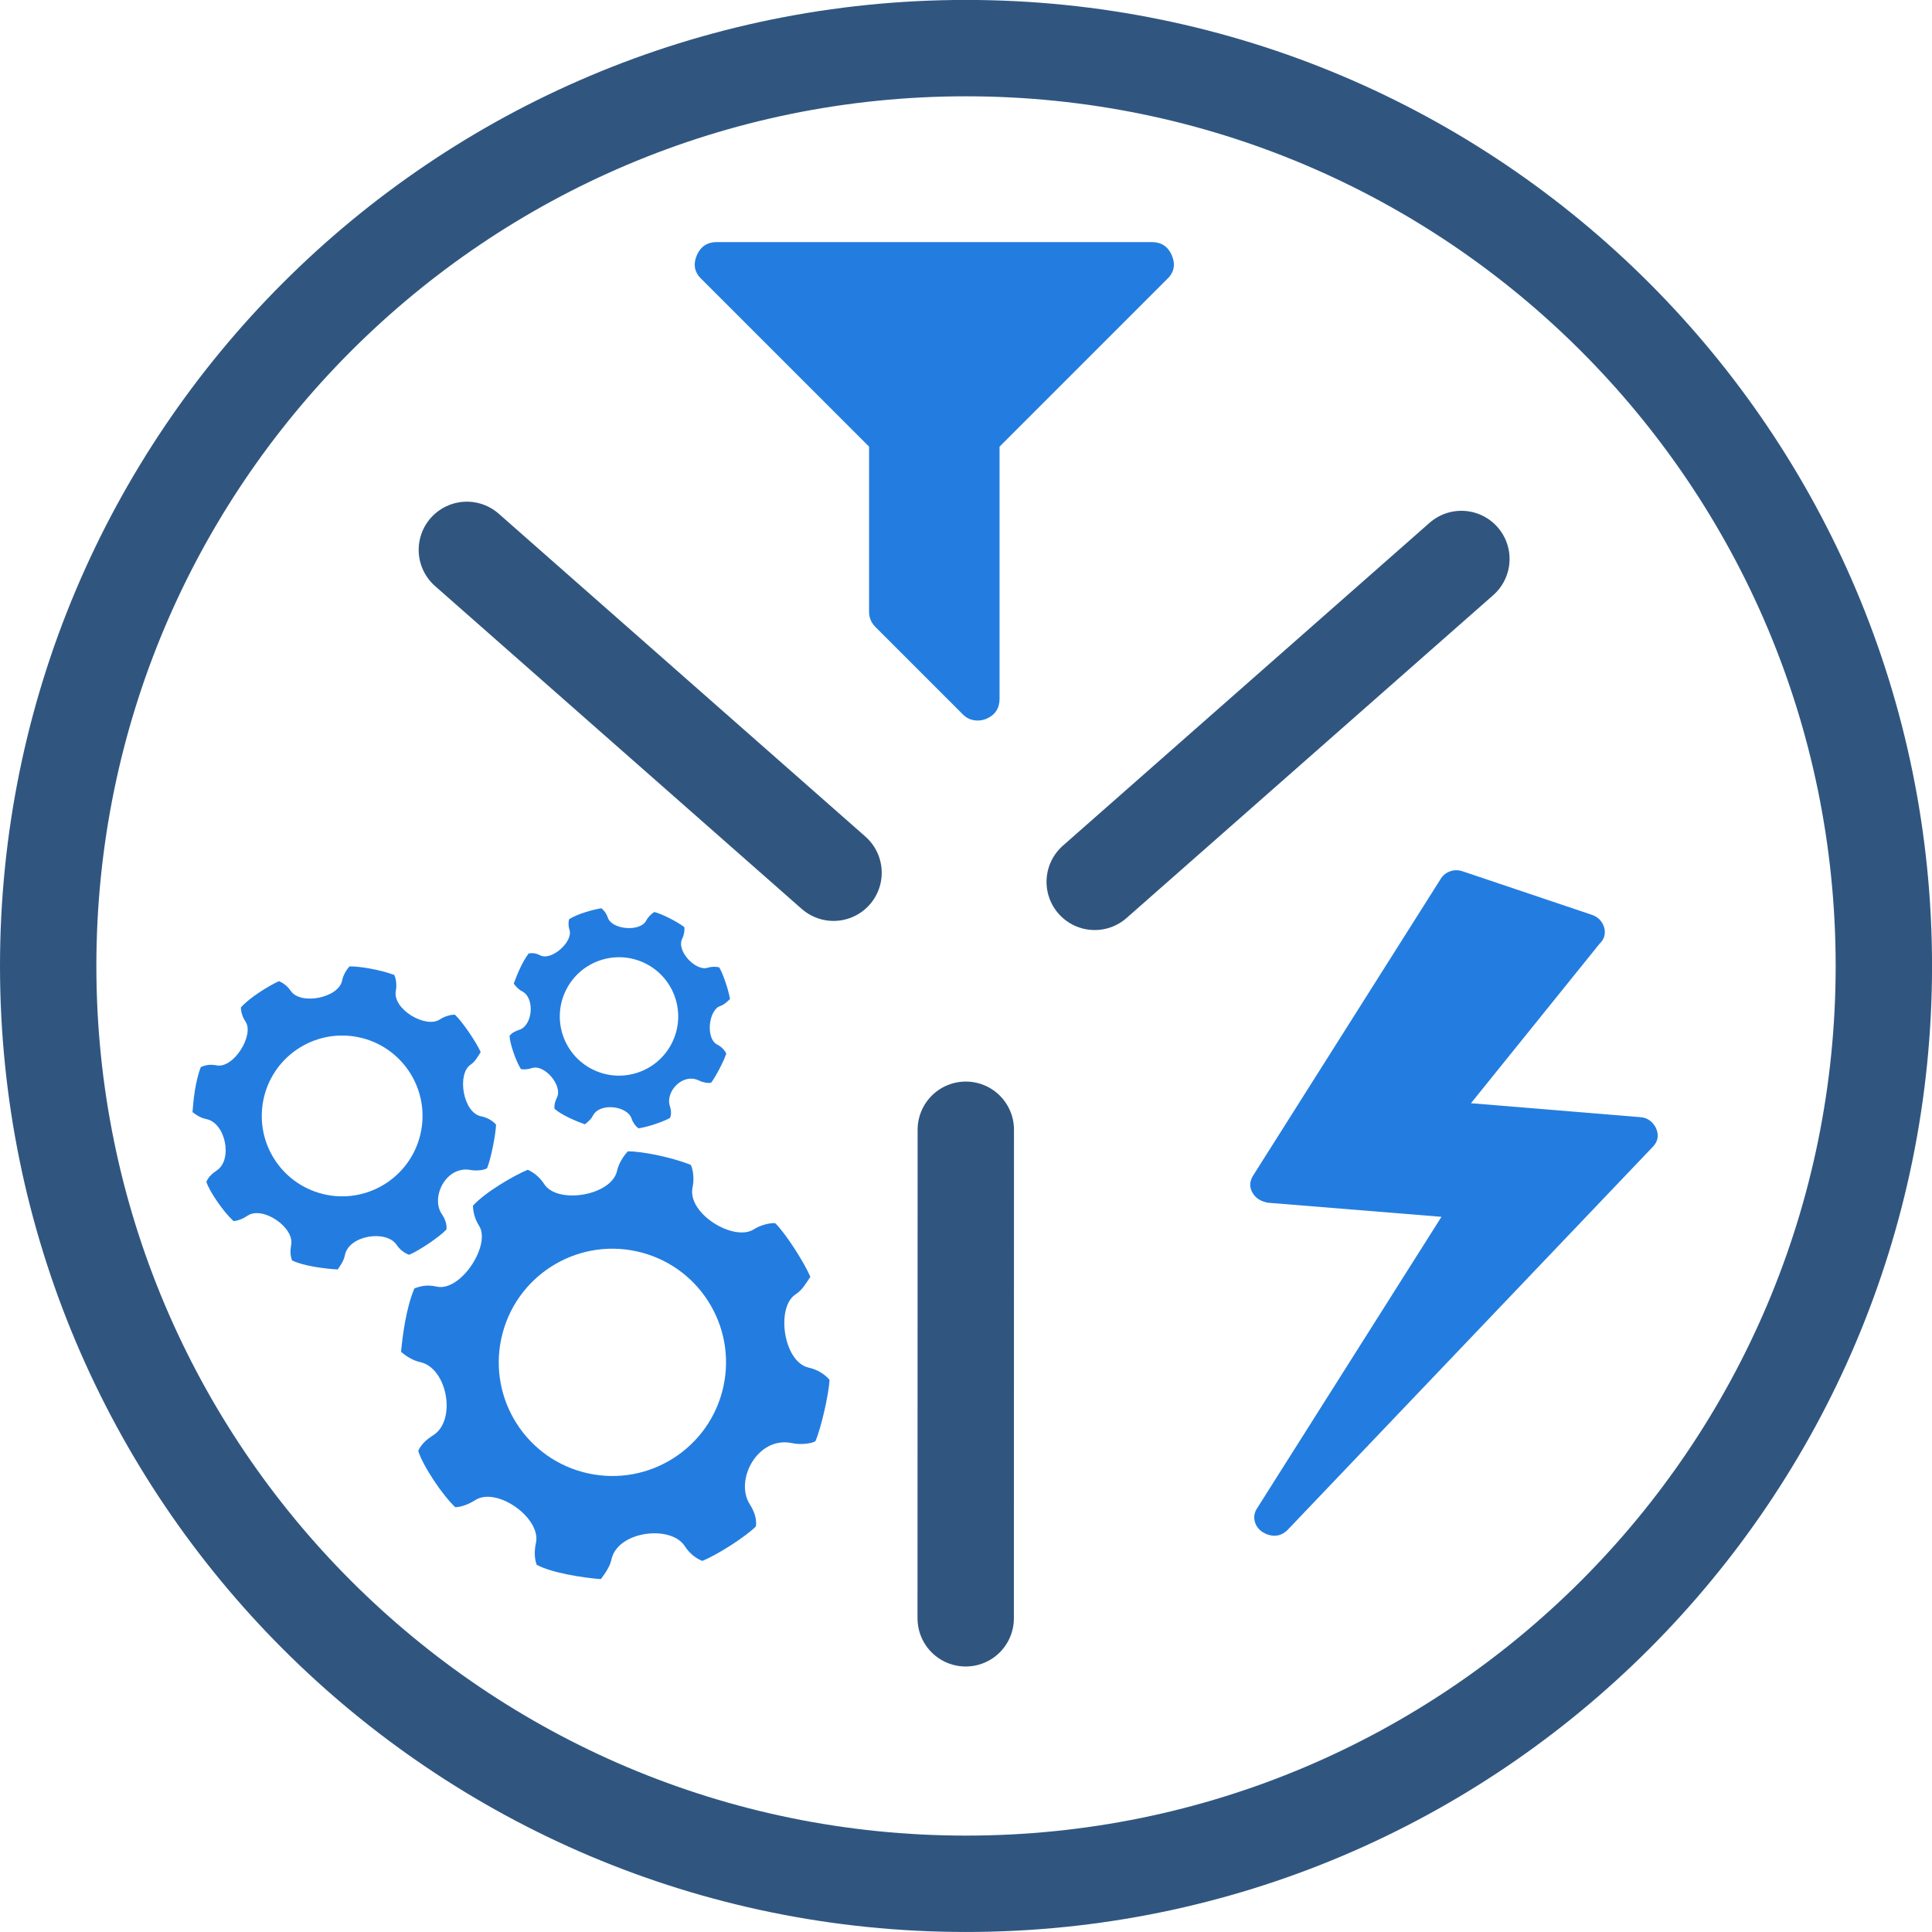
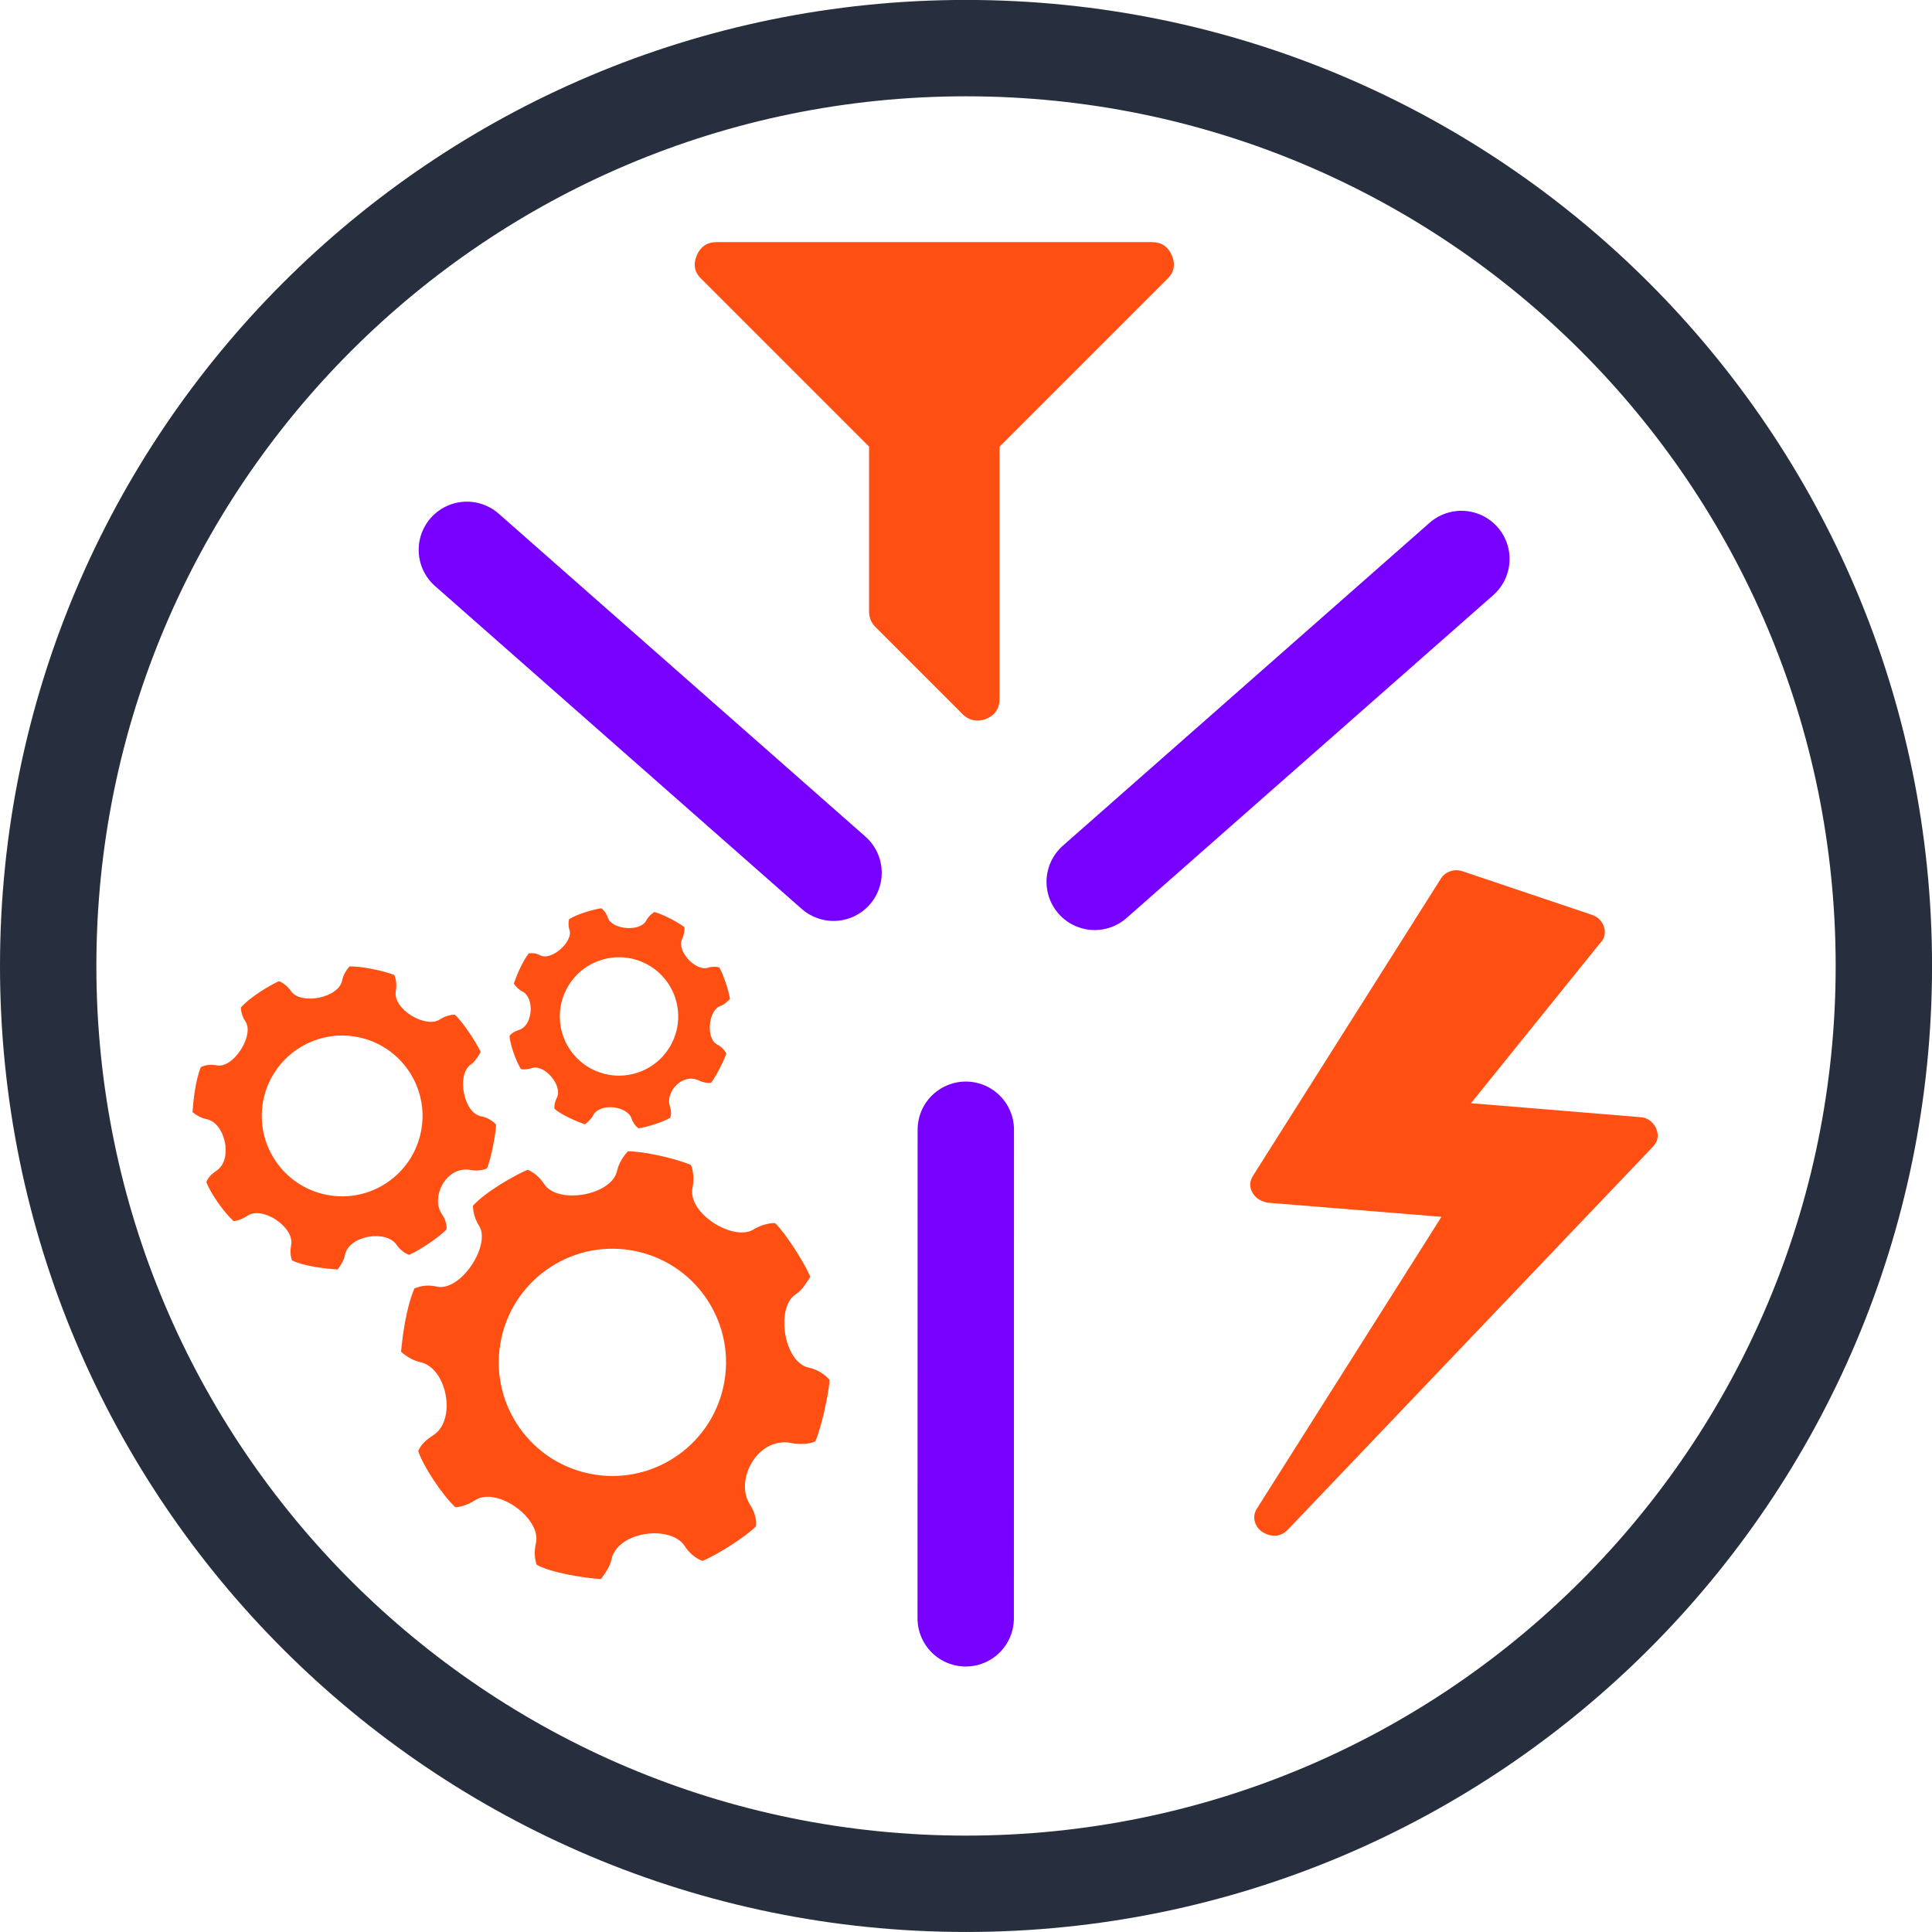
- <svg xmlns="http://www.w3.org/2000/svg" height="84.868mm" width="84.868mm" version="1.1" viewBox="0 0 300.714 300.714">
-   <g transform="translate(-138.21 -290.58)">
-     <circle stroke-linejoin="round" stroke-width="15" stroke-linecap="round" stroke="#305680" cy="440.93" cx="288.57" r="142.86" fill="none" />
-     <g fill="#237de0">
-       <g transform="matrix(.052891 0 0 -.052891 246.4 395.96)">
-         <path d="m1403 1241q17-41-14-70l-493-493v-742q0-42-39-59-13-5-25-5-27 0-45 19l-256 256q-19 19-19 45v486l-493 493q-31 29-14 70 17 39 59 39h1280q42 0 59-39z" fill="#237de0" />
+ <svg xmlns="http://www.w3.org/2000/svg" height="84.868mm" width="84.868mm" version="1.1" viewBox="0 0 300.714 300.714" id="svg1597">
+   <defs id="defs1601" />
+   <g transform="translate(-138.21,-290.58)" id="g1595">
+     <circle stroke-linejoin="round" stroke-width="15" stroke-linecap="round" stroke="#305680" cy="440.93" cx="288.57" fill="none" id="circle1567" style="stroke:#272e3d;stroke-opacity:1" r="142.86" />
+     <g fill="#237de0" id="g1585">
+       <g transform="matrix(0.052891,0,0,-0.052891,246.4,395.96)" id="g1571">
+         <path d="m 1403,1241 q 17,-41 -14,-70 L 896,678 V -64 q 0,-42 -39,-59 -13,-5 -25,-5 -27,0 -45,19 L 531,147 q -19,19 -19,45 V 678 L 19,1171 q -31,29 -14,70 17,39 59,39 h 1280 q 42,0 59,-39 z" fill="#237de0" id="path1569" style="fill:#ff4f12;fill-opacity:1" />
      </g>
-       <g fill-rule="evenodd" transform="matrix(-.74014 -.38191 -.38191 .74014 574.91 534.49)" clip-rule="evenodd">
-         <path d="m417.45 156.43c-4.448-1.192-5.457-11.623-1.807-13.729 1.196-0.693 2.124-1.677 2.737-2.811-0.949-3.461-4.188-8.447-6.015-10.665-1.336-0.062-2.701 0.243-3.945 0.961-3.981 2.3-12.21-3.852-10.984-8.43 0.383-1.431 0.181-3.165-0.131-4.179-2.262-1.17-7.62-2.744-11.599-3.134-0.857 0.624-1.839 2.133-2.222 3.573-1.298 4.841-11.571 5.545-13.775 1.729-0.736-1.275-2.09-2.462-3.027-2.853-2.574 0.78-8.168 4.023-10.43 5.895 0.156 1.326 0.186 2.866 0.947 4.181 2.202 3.816-3.761 12.303-8.47 11.041-1.549-0.414-3.175-0.296-4.501 0.249-1.093 2.419-2.746 8.8-2.902 11.374 0.312 0.702 2.175 1.935 3.664 2.333 6.41 1.718 6.46 11.118 1.816 13.799-1.312 0.758-2.435 1.81-2.903 3.137 0.78 2.496 3.915 7.984 5.943 10.324 1.326 0.155 2.866-0.185 4.182-0.946 4.147-2.396 12.441 3.239 11.04 8.472-0.364 1.362-0.163 2.795 0.071 4.2 3.121 1.326 8.766 3.192 11.887 3.114 1.014-0.936 1.639-2.241 1.996-3.573 1.227-4.581 11.358-6.042 13.752-1.895 0.669 1.159 1.605 2.26 2.697 2.884 3.276-0.936 9.035-4.159 10.988-6.187 0.076-1.482-0.481-2.719-1.175-3.922-2.588-4.478 3.457-12.319 8.427-10.986 1.361 0.363 2.843 0.241 4.092-0.071 1.092-2.731 2.902-7.61 3.213-11.666-1.092-1.248-2.128-1.834-3.565-2.219zm-15.145 3.026c-3.034 11.33-14.677 18.051-26.005 15.016-11.327-3.036-18.048-14.682-15.013-26.011 3.035-11.329 14.678-18.051 26.004-15.015 11.327 3.035 18.049 14.679 15.014 26.01z" />
-         <path d="m428.65 92.547c-2.399-0.022-4.266-5.153-2.7-6.691 0.513-0.506 0.853-1.122 1.014-1.774-0.929-1.622-3.213-3.716-4.423-4.597-0.682 0.143-1.331 0.474-1.865 0.999-1.709 1.679-6.661-0.353-6.639-2.822 0.007-0.772-0.321-1.62-0.611-2.091-1.294-0.296-4.201-0.392-6.259-0.07-0.351 0.426-0.65 1.315-0.656 2.091-0.025 2.611-5.115 4.304-6.724 2.666-0.537-0.547-1.375-0.97-1.898-1.045-1.197 0.729-3.596 3.093-4.494 4.332 0.251 0.649 0.467 1.422 1.022 1.986 1.608 1.639-0.295 6.696-2.835 6.673-0.835-0.007-1.64 0.264-2.238 0.712-0.236 1.363-0.239 4.797 0.017 6.116 0.249 0.314 1.349 0.693 2.152 0.7 3.457 0.032 4.707 4.767 2.713 6.724-0.563 0.553-0.993 1.23-1.056 1.96 0.719 1.157 3.015 3.518 4.343 4.434 0.689-0.094 1.422-0.467 1.987-1.022 1.78-1.749 6.698 0.014 6.672 2.836-0.006 0.734 0.282 1.431 0.583 2.109 1.747 0.263 4.838 0.469 6.402 0.023 0.389-0.604 0.535-1.344 0.541-2.062 0.023-2.471 4.943-4.527 6.691-2.747 0.488 0.498 1.104 0.931 1.736 1.104 1.531-0.899 4.016-3.275 4.737-4.552-0.154-0.757-0.597-1.309-1.103-1.826-1.888-1.922 0.14-6.665 2.821-6.64 0.734 0.006 1.466-0.249 2.055-0.569 0.195-1.52 0.473-4.217 0.102-6.303-0.713-0.487-1.312-0.648-2.088-0.655zm-7.246 3.499c-0.055 6.111-5.053 11.017-11.163 10.961-6.109-0.057-11.016-5.056-10.961-11.166 0.056-6.11 5.054-11.017 11.163-10.961 6.109 0.056 11.017 5.055 10.961 11.166z" />
-         <path d="m472.97 138.55c-3.126-0.919-3.66-8.314-1.043-9.741 0.858-0.47 1.531-1.15 1.984-1.941-0.612-2.464-2.817-6.046-4.072-7.646-0.944-0.067-1.915 0.126-2.806 0.612-2.855 1.558-8.569-2.933-7.624-6.15 0.296-1.005 0.182-2.236-0.021-2.958-1.58-0.866-5.343-2.071-8.15-2.415-0.617 0.427-1.337 1.477-1.633 2.489-1.001 3.402-8.279 3.724-9.772 0.987-0.498-0.914-1.436-1.777-2.092-2.07-1.834 0.508-5.846 2.705-7.478 3.991 0.088 0.941 0.083 2.031 0.598 2.974 1.492 2.737-2.871 8.637-6.18 7.664-1.089-0.32-2.24-0.264-3.188 0.099-0.814 1.692-2.093 6.177-2.247 7.995 0.209 0.502 1.505 1.406 2.552 1.713 4.504 1.325 4.379 7.974 1.048 9.79-0.941 0.514-1.753 1.238-2.107 2.169 0.509 1.779 2.632 5.713 4.027 7.404 0.935 0.133 2.03-0.082 2.974-0.597 2.974-1.624 8.744 2.503 7.663 6.181-0.281 0.957-0.163 1.974-0.022 2.971 2.184 0.991 6.145 2.407 8.354 2.405 0.733-0.645 1.198-1.557 1.472-2.493 0.946-3.219 8.137-4.079 9.759-1.105 0.453 0.832 1.097 1.626 1.858 2.086 2.333-0.606 6.462-2.787 7.877-4.188 0.08-1.046-0.294-1.931-0.764-2.794-1.754-3.211 2.656-8.653 6.148-7.626 0.956 0.28 2.007 0.219 2.895 0.02 0.819-1.913 2.183-5.332 2.472-8.196-0.751-0.901-1.474-1.333-2.484-1.631zm-10.763 1.881c-2.34 7.961-10.689 12.516-18.649 10.176-7.959-2.341-12.513-10.692-10.173-18.653 2.34-7.961 10.69-12.516 18.649-10.175 7.96 2.341 12.515 10.691 10.174 18.653z" />
+       <g fill-rule="evenodd" transform="matrix(-0.74014,-0.38191,-0.38191,0.74014,574.91,534.49)" clip-rule="evenodd" id="g1579">
+         <path d="m 417.45,156.43 c -4.448,-1.192 -5.457,-11.623 -1.807,-13.729 1.196,-0.693 2.124,-1.677 2.737,-2.811 -0.949,-3.461 -4.188,-8.447 -6.015,-10.665 -1.336,-0.062 -2.701,0.243 -3.945,0.961 -3.981,2.3 -12.21,-3.852 -10.984,-8.43 0.383,-1.431 0.181,-3.165 -0.131,-4.179 -2.262,-1.17 -7.62,-2.744 -11.599,-3.134 -0.857,0.624 -1.839,2.133 -2.222,3.573 -1.298,4.841 -11.571,5.545 -13.775,1.729 -0.736,-1.275 -2.09,-2.462 -3.027,-2.853 -2.574,0.78 -8.168,4.023 -10.43,5.895 0.156,1.326 0.186,2.866 0.947,4.181 2.202,3.816 -3.761,12.303 -8.47,11.041 -1.549,-0.414 -3.175,-0.296 -4.501,0.249 -1.093,2.419 -2.746,8.8 -2.902,11.374 0.312,0.702 2.175,1.935 3.664,2.333 6.41,1.718 6.46,11.118 1.816,13.799 -1.312,0.758 -2.435,1.81 -2.903,3.137 0.78,2.496 3.915,7.984 5.943,10.324 1.326,0.155 2.866,-0.185 4.182,-0.946 4.147,-2.396 12.441,3.239 11.04,8.472 -0.364,1.362 -0.163,2.795 0.071,4.2 3.121,1.326 8.766,3.192 11.887,3.114 1.014,-0.936 1.639,-2.241 1.996,-3.573 1.227,-4.581 11.358,-6.042 13.752,-1.895 0.669,1.159 1.605,2.26 2.697,2.884 3.276,-0.936 9.035,-4.159 10.988,-6.187 0.076,-1.482 -0.481,-2.719 -1.175,-3.922 -2.588,-4.478 3.457,-12.319 8.427,-10.986 1.361,0.363 2.843,0.241 4.092,-0.071 1.092,-2.731 2.902,-7.61 3.213,-11.666 -1.092,-1.248 -2.128,-1.834 -3.565,-2.219 z m -15.145,3.026 c -3.034,11.33 -14.677,18.051 -26.005,15.016 -11.327,-3.036 -18.048,-14.682 -15.013,-26.011 3.035,-11.329 14.678,-18.051 26.004,-15.015 11.327,3.035 18.049,14.679 15.014,26.01 z" id="path1573" style="fill:#ff4f12;fill-opacity:1" />
+         <path d="m 428.65,92.547 c -2.399,-0.022 -4.266,-5.153 -2.7,-6.691 0.513,-0.506 0.853,-1.122 1.014,-1.774 -0.929,-1.622 -3.213,-3.716 -4.423,-4.597 -0.682,0.143 -1.331,0.474 -1.865,0.999 -1.709,1.679 -6.661,-0.353 -6.639,-2.822 0.007,-0.772 -0.321,-1.62 -0.611,-2.091 -1.294,-0.296 -4.201,-0.392 -6.259,-0.07 -0.351,0.426 -0.65,1.315 -0.656,2.091 -0.025,2.611 -5.115,4.304 -6.724,2.666 -0.537,-0.547 -1.375,-0.97 -1.898,-1.045 -1.197,0.729 -3.596,3.093 -4.494,4.332 0.251,0.649 0.467,1.422 1.022,1.986 1.608,1.639 -0.295,6.696 -2.835,6.673 -0.835,-0.007 -1.64,0.264 -2.238,0.712 -0.236,1.363 -0.239,4.797 0.017,6.116 0.249,0.314 1.349,0.693 2.152,0.7 3.457,0.032 4.707,4.767 2.713,6.724 -0.563,0.553 -0.993,1.23 -1.056,1.96 0.719,1.157 3.015,3.518 4.343,4.434 0.689,-0.094 1.422,-0.467 1.987,-1.022 1.78,-1.749 6.698,0.014 6.672,2.836 -0.006,0.734 0.282,1.431 0.583,2.109 1.747,0.263 4.838,0.469 6.402,0.023 0.389,-0.604 0.535,-1.344 0.541,-2.062 0.023,-2.471 4.943,-4.527 6.691,-2.747 0.488,0.498 1.104,0.931 1.736,1.104 1.531,-0.899 4.016,-3.275 4.737,-4.552 -0.154,-0.757 -0.597,-1.309 -1.103,-1.826 -1.888,-1.922 0.14,-6.665 2.821,-6.64 0.734,0.006 1.466,-0.249 2.055,-0.569 0.195,-1.52 0.473,-4.217 0.102,-6.303 -0.713,-0.487 -1.312,-0.648 -2.088,-0.655 z m -7.246,3.499 c -0.055,6.111 -5.053,11.017 -11.163,10.961 -6.109,-0.057 -11.016,-5.056 -10.961,-11.166 0.056,-6.11 5.054,-11.017 11.163,-10.961 6.109,0.056 11.017,5.055 10.961,11.166 z" id="path1575" style="fill:#ff4f12;fill-opacity:1" />
+         <path d="m 472.97,138.55 c -3.126,-0.919 -3.66,-8.314 -1.043,-9.741 0.858,-0.47 1.531,-1.15 1.984,-1.941 -0.612,-2.464 -2.817,-6.046 -4.072,-7.646 -0.944,-0.067 -1.915,0.126 -2.806,0.612 -2.855,1.558 -8.569,-2.933 -7.624,-6.15 0.296,-1.005 0.182,-2.236 -0.021,-2.958 -1.58,-0.866 -5.343,-2.071 -8.15,-2.415 -0.617,0.427 -1.337,1.477 -1.633,2.489 -1.001,3.402 -8.279,3.724 -9.772,0.987 -0.498,-0.914 -1.436,-1.777 -2.092,-2.07 -1.834,0.508 -5.846,2.705 -7.478,3.991 0.088,0.941 0.083,2.031 0.598,2.974 1.492,2.737 -2.871,8.637 -6.18,7.664 -1.089,-0.32 -2.24,-0.264 -3.188,0.099 -0.814,1.692 -2.093,6.177 -2.247,7.995 0.209,0.502 1.505,1.406 2.552,1.713 4.504,1.325 4.379,7.974 1.048,9.79 -0.941,0.514 -1.753,1.238 -2.107,2.169 0.509,1.779 2.632,5.713 4.027,7.404 0.935,0.133 2.03,-0.082 2.974,-0.597 2.974,-1.624 8.744,2.503 7.663,6.181 -0.281,0.957 -0.163,1.974 -0.022,2.971 2.184,0.991 6.145,2.407 8.354,2.405 0.733,-0.645 1.198,-1.557 1.472,-2.493 0.946,-3.219 8.137,-4.079 9.759,-1.105 0.453,0.832 1.097,1.626 1.858,2.086 2.333,-0.606 6.462,-2.787 7.877,-4.188 0.08,-1.046 -0.294,-1.931 -0.764,-2.794 -1.754,-3.211 2.656,-8.653 6.148,-7.626 0.956,0.28 2.007,0.219 2.895,0.02 0.819,-1.913 2.183,-5.332 2.472,-8.196 -0.751,-0.901 -1.474,-1.333 -2.484,-1.631 z m -10.763,1.881 c -2.34,7.961 -10.689,12.516 -18.649,10.176 -7.959,-2.341 -12.513,-10.692 -10.173,-18.653 2.34,-7.961 10.69,-12.516 18.649,-10.175 7.96,2.341 12.515,10.691 10.174,18.653 z" id="path1577" style="fill:#ff4f12;fill-opacity:1" />
      </g>
-       <g transform="matrix(.21449 .072238 -.072238 .21449 327.31 413.21)">
-         <path fill="#237de0" d="m362.3 125.06c-2.851-2.853-6.092-4.28-9.706-4.287-0.77 0-1.902 0.193-3.432 0.572l-113.06 27.98 48.82-132.19c0.951-1.903 1.431-3.614 1.431-5.139 0-3.234-1.242-6.04-3.713-8.42-2.48-2.383-5.52-3.571-9.14-3.571h-93.645c-3.045 0-5.708 0.855-7.994 2.568-2.284 1.715-3.809 3.905-4.568 6.567l-57.386 235.55c-0.953 4.564 0.284 8.277 3.711 11.135 2.473 2.099 5.421 3.139 8.848 3.139 1.524 0 2.666-0.089 3.427-0.281l115.91-28.838-56.244 230.69c-0.76 3.045-0.333 5.899 1.287 8.562 1.619 2.669 4.047 4.476 7.281 5.427 1.903 0.377 3.239 0.568 3.999 0.568 5.52 0 9.514-2.375 11.991-7.136l154.16-330.32c2.095-4.567 1.434-8.756-1.998-12.561z" />
+       <g transform="matrix(0.21449,0.072238,-0.072238,0.21449,327.31,413.21)" id="g1583">
+         <path fill="#237de0" d="m 362.3,125.06 c -2.851,-2.853 -6.092,-4.28 -9.706,-4.287 -0.77,0 -1.902,0.193 -3.432,0.572 l -113.06,27.98 48.82,-132.19 c 0.951,-1.903 1.431,-3.614 1.431,-5.139 0,-3.234 -1.242,-6.04 -3.713,-8.42 -2.48,-2.383 -5.52,-3.571 -9.14,-3.571 h -93.645 c -3.045,0 -5.708,0.855 -7.994,2.568 -2.284,1.715 -3.809,3.905 -4.568,6.567 l -57.386,235.55 c -0.953,4.564 0.284,8.277 3.711,11.135 2.473,2.099 5.421,3.139 8.848,3.139 1.524,0 2.666,-0.089 3.427,-0.281 l 115.91,-28.838 -56.244,230.69 c -0.76,3.045 -0.333,5.899 1.287,8.562 1.619,2.669 4.047,4.476 7.281,5.427 1.903,0.377 3.239,0.568 3.999,0.568 5.52,0 9.514,-2.375 11.991,-7.136 l 154.16,-330.32 c 2.095,-4.567 1.434,-8.756 -1.998,-12.561 z" id="path1581" style="fill:#ff4f12;fill-opacity:1" />
      </g>
    </g>
-     <g stroke-linejoin="round" stroke="#305680" stroke-linecap="round" stroke-width="15" fill="none">
-       <path d="m308.6 427.84 57.074-50.255" />
-       <path d="m267.95 426.42-57.074-50.255" />
-       <path d="m288.52 542.47 0.016-76.046" />
+     <g stroke-linejoin="round" stroke="#305680" stroke-linecap="round" stroke-width="15" fill="none" id="g1593" style="fill:#7700ff;fill-opacity:1;stroke:#7700ff;stroke-opacity:1">
+       <path d="m 308.6,427.84 57.074,-50.255" id="path1587" style="fill:#7700ff;fill-opacity:1;stroke:#7700ff;stroke-opacity:1" />
+       <path d="M 267.95,426.42 210.876,376.165" id="path1589" style="fill:#7700ff;fill-opacity:1;stroke:#7700ff;stroke-opacity:1" />
+       <path d="m 288.52,542.47 0.016,-76.046" id="path1591" style="fill:#7700ff;fill-opacity:1;stroke:#7700ff;stroke-opacity:1" />
    </g>
  </g>
</svg>
